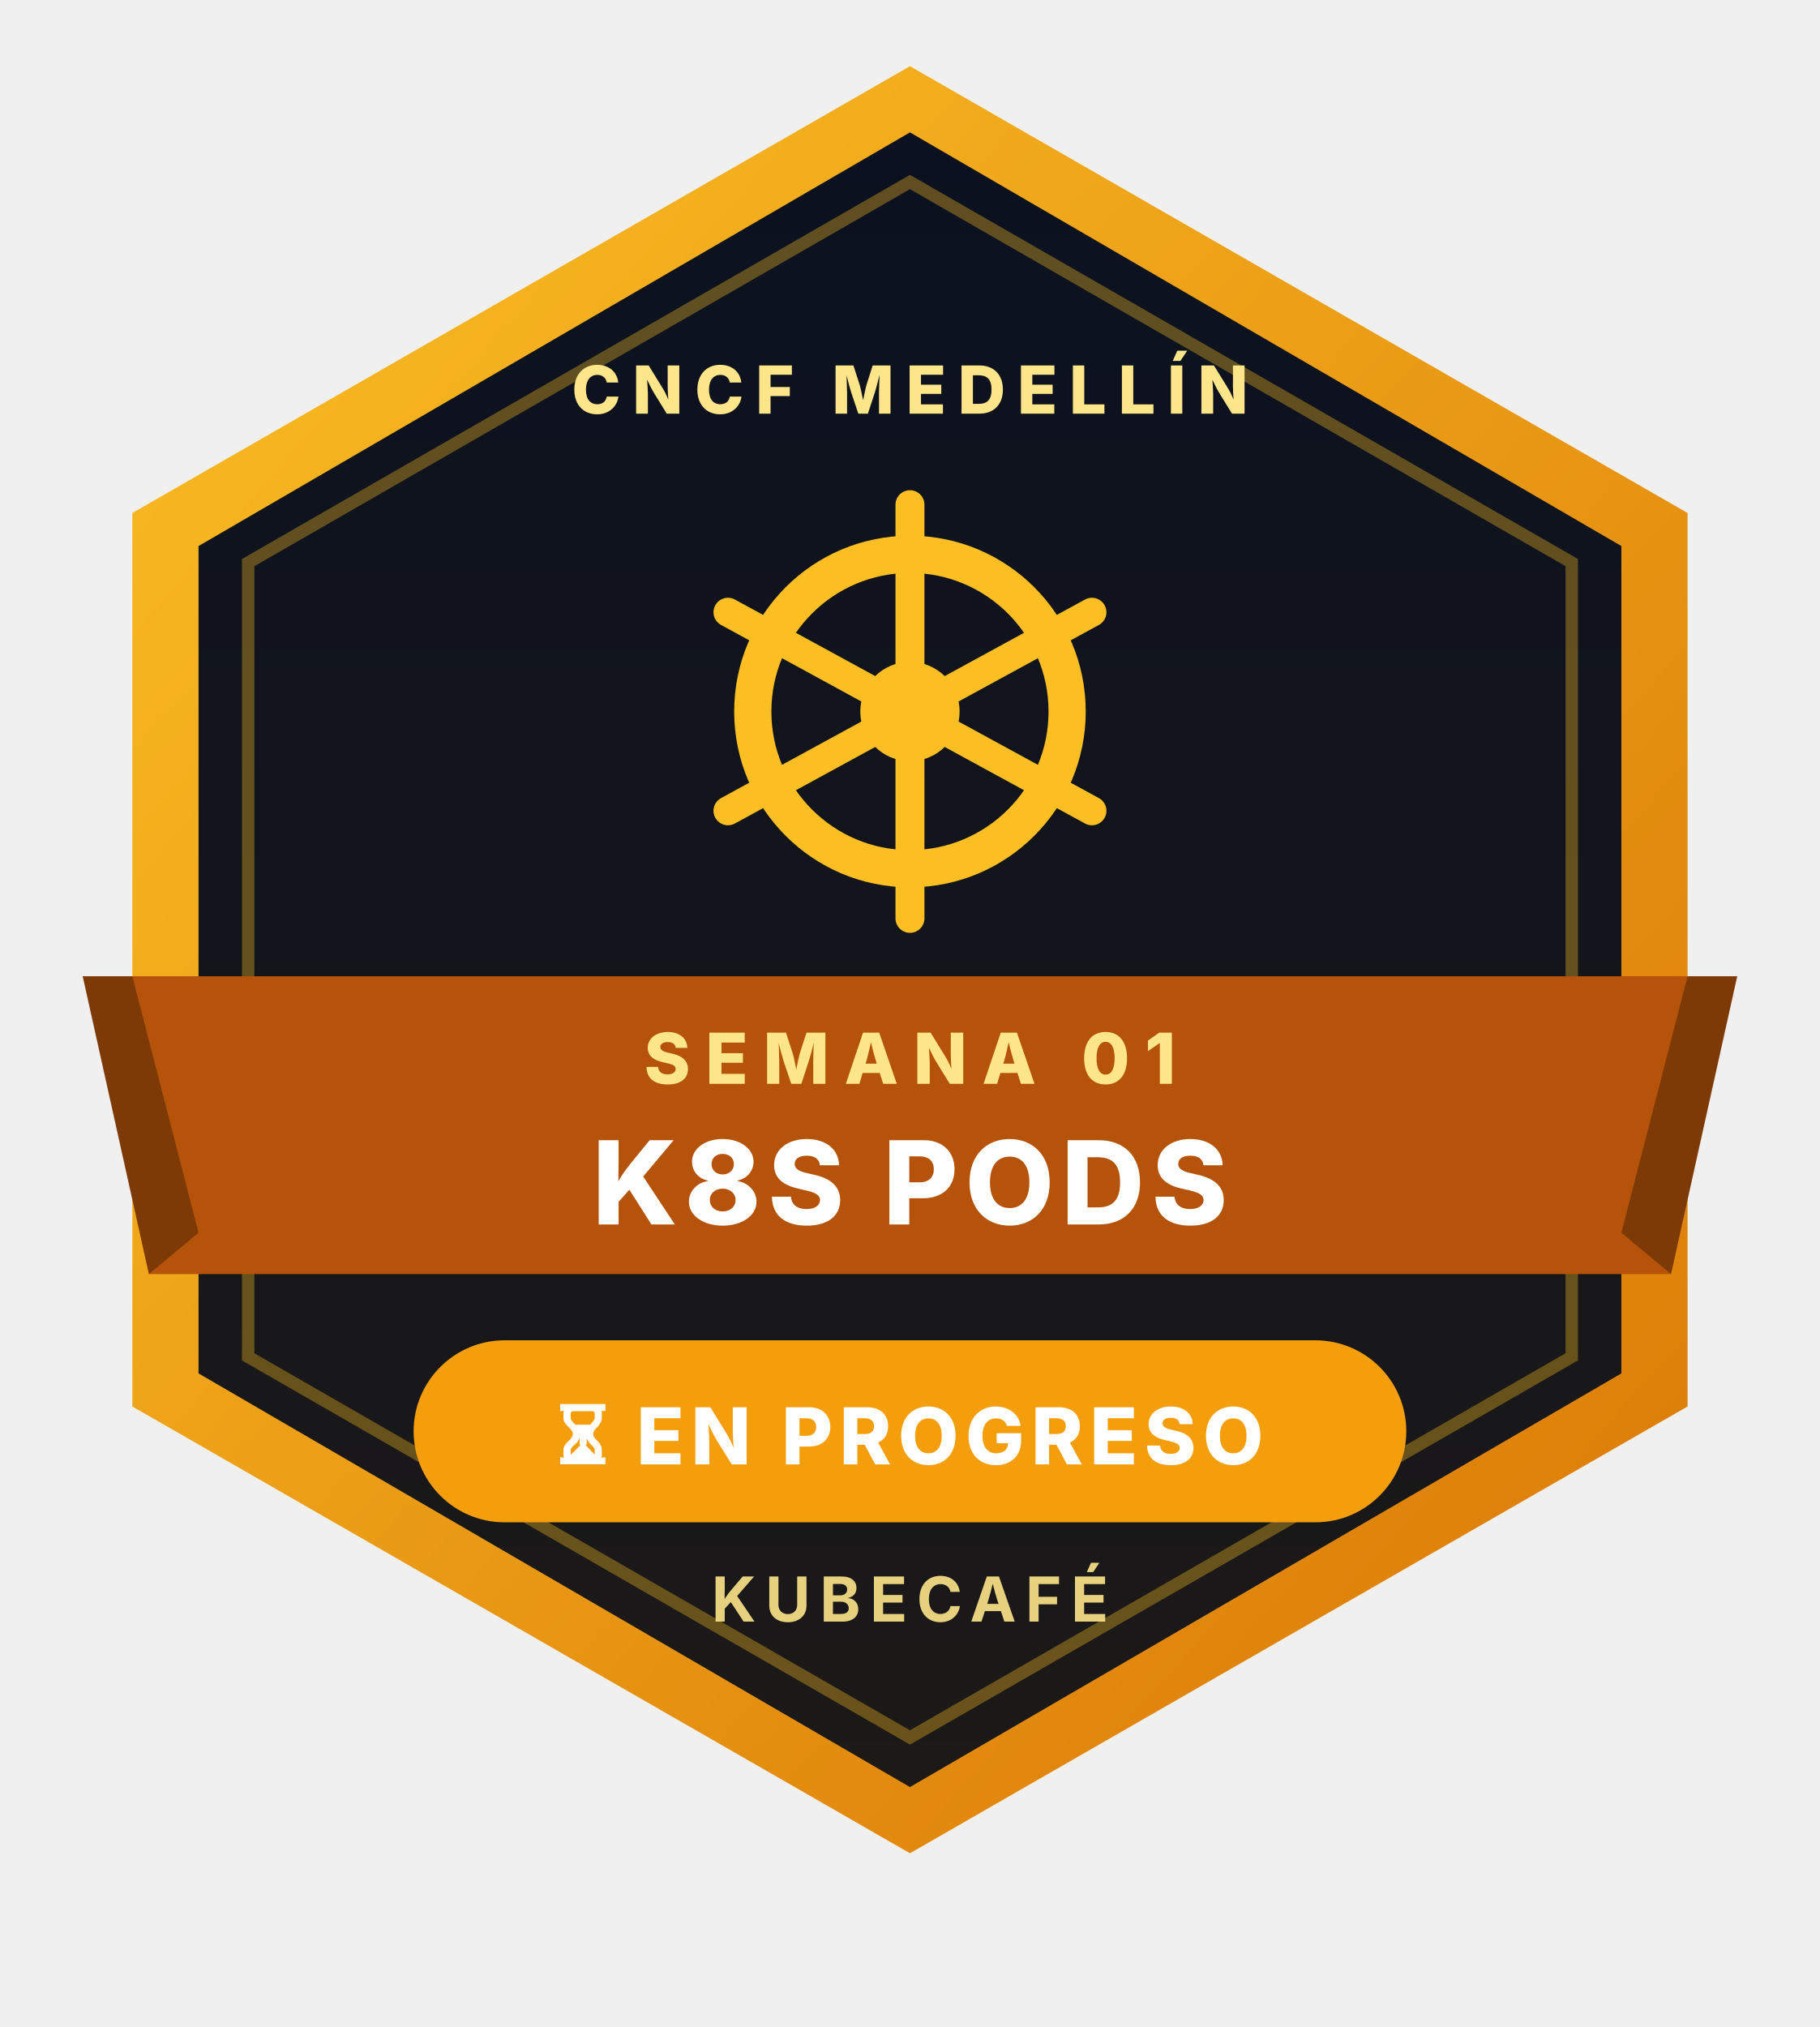
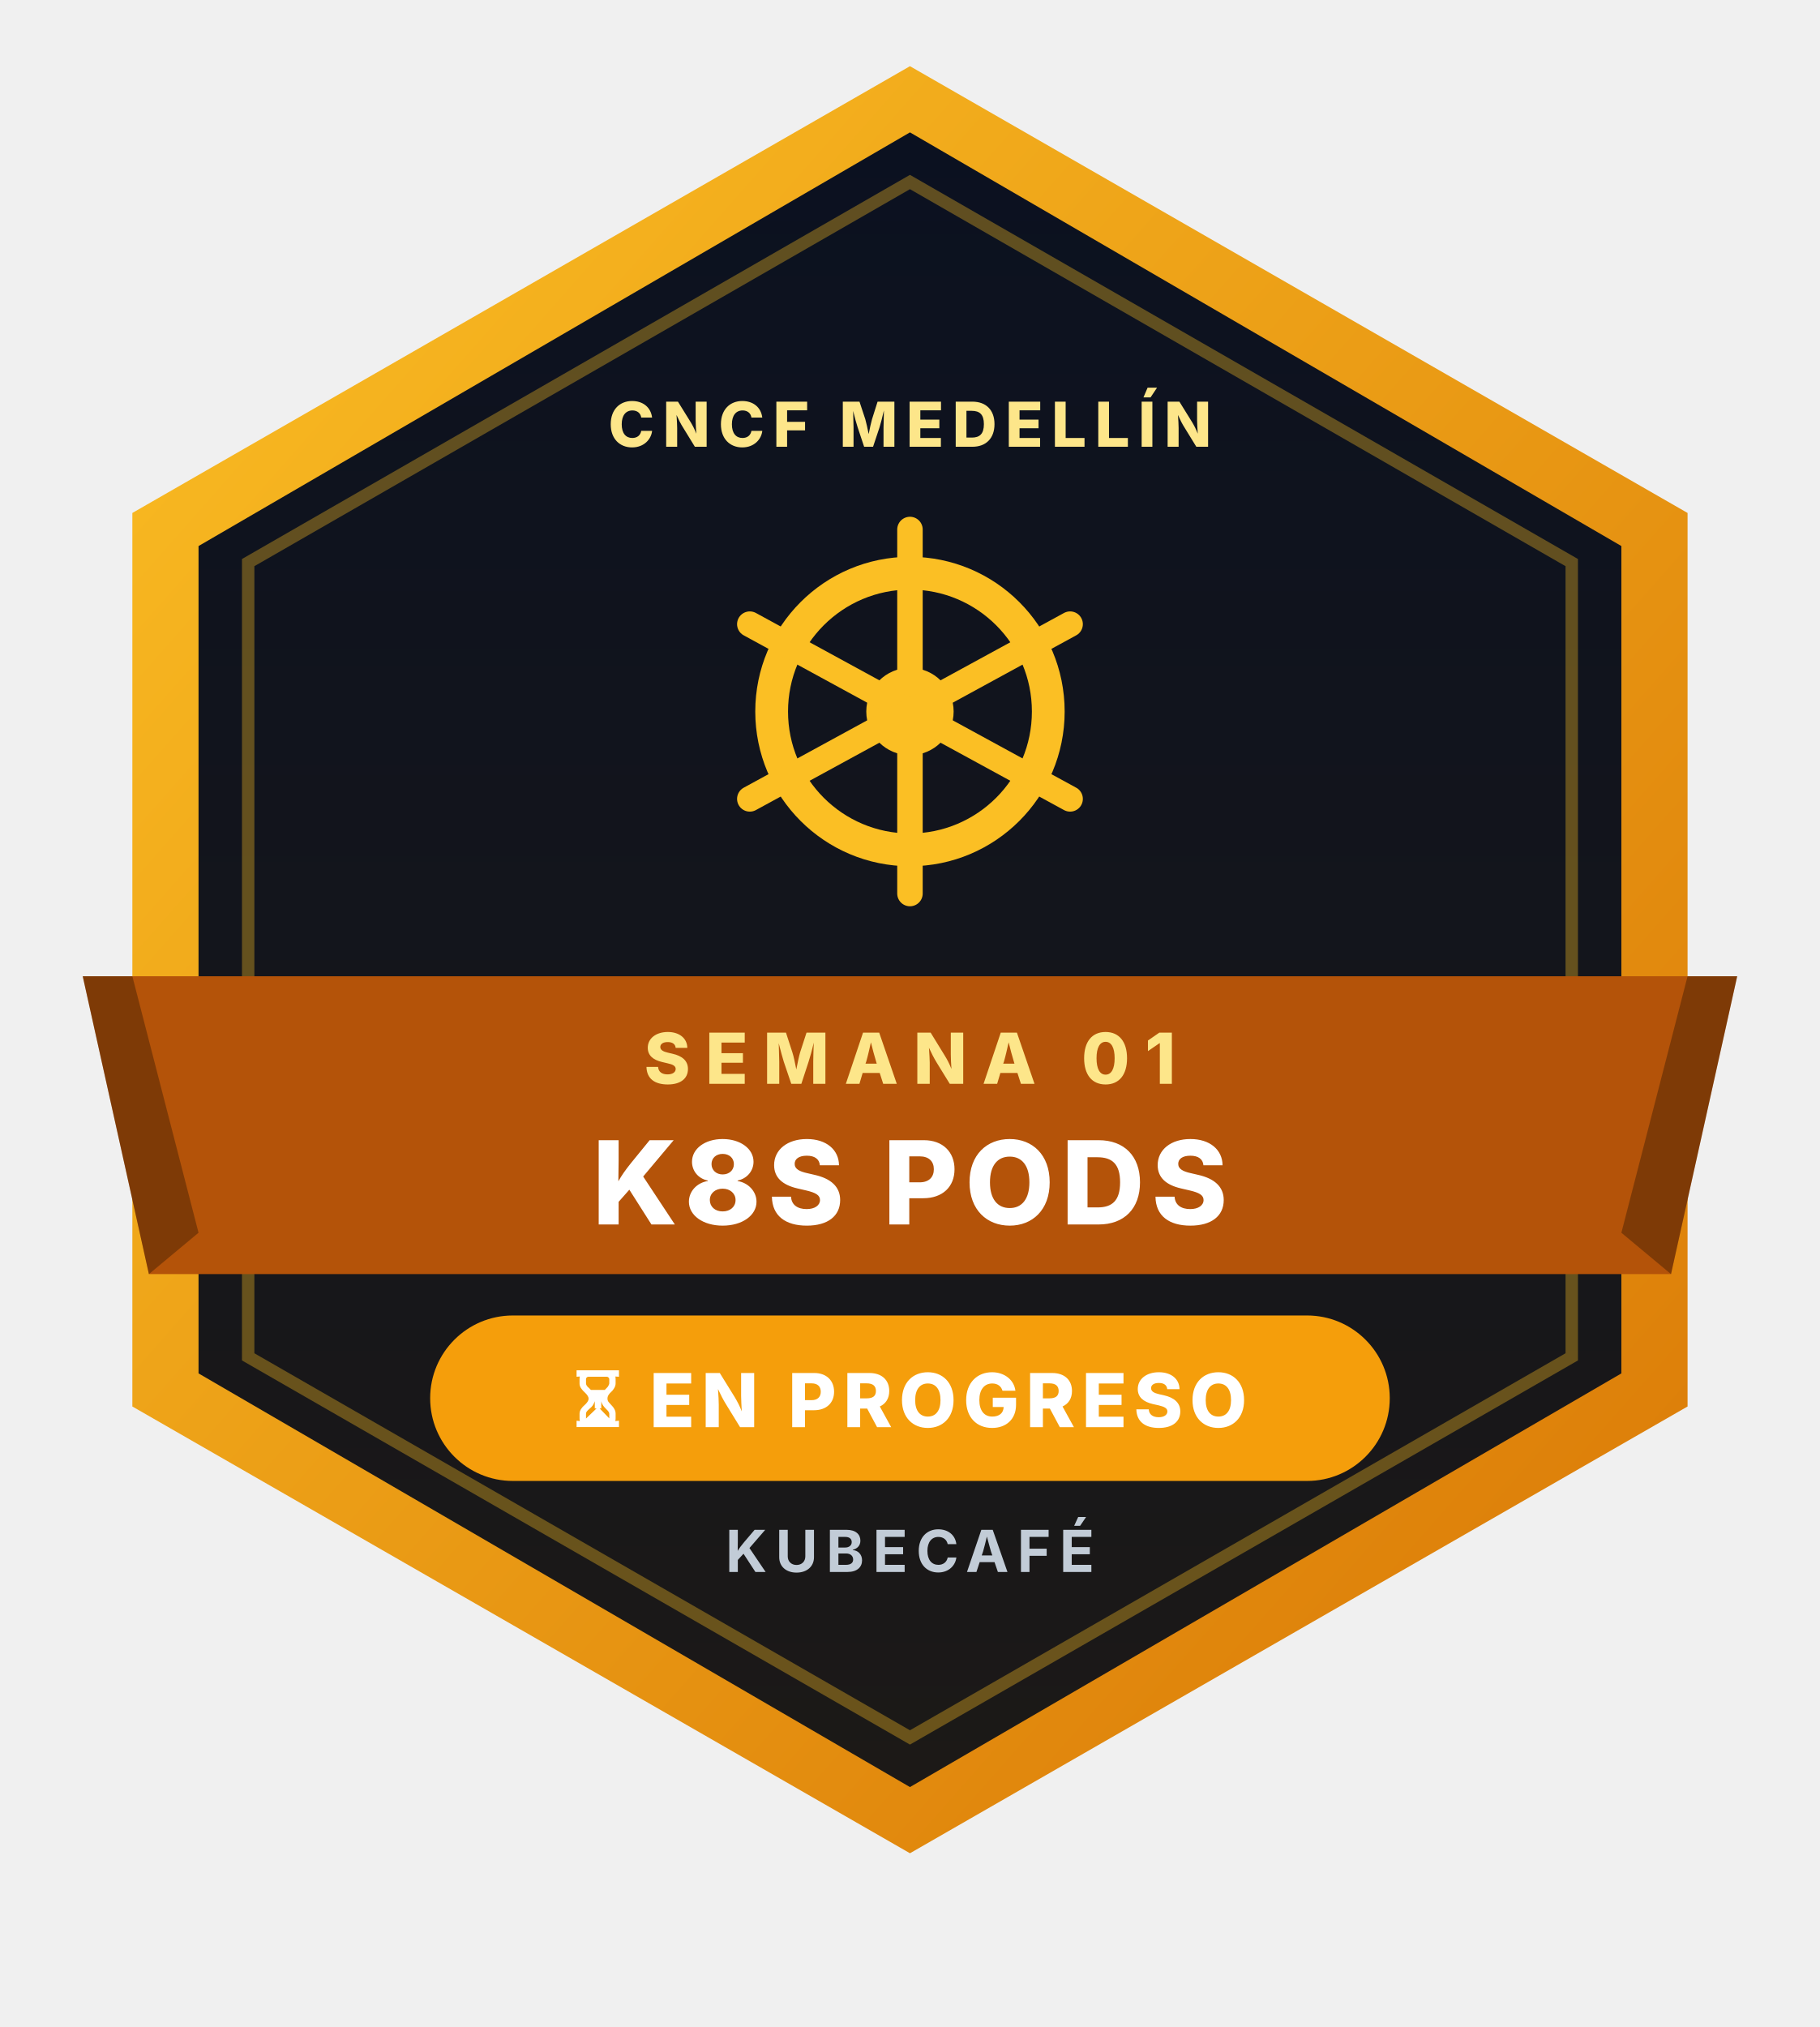
<svg xmlns="http://www.w3.org/2000/svg" viewBox="0 0 220 245" width="220" height="245">
  <defs>
    <linearGradient id="b_semana-01_progreso" x1="0%" y1="0%" x2="100%" y2="100%">
      <stop offset="0%" stop-color="#FBBF24" />
      <stop offset="100%" stop-color="#D97706" />
    </linearGradient>
    <linearGradient id="bg_semana-01_progreso" x1="0%" y1="0%" x2="0%" y2="100%">
      <stop offset="0%" stop-color="#0B1120" />
      <stop offset="100%" stop-color="#1C1917" />
    </linearGradient>
  </defs>
  <g opacity="1">
    <polygon points="110,8 204,62 204,170 110,224 16,170 16,62" fill="url(#b_semana-01_progreso)" />
    <polygon points="110,16 196,66 196,166 110,216 24,166 24,66" fill="url(#bg_semana-01_progreso)" />
    <polygon points="110,22 190,68 190,164 110,210 30,164 30,68" fill="none" stroke="#FBBF24" stroke-width="1.5" stroke-opacity="0.35" />
-     <text x="110" y="50" text-anchor="middle" font-family="system-ui,-apple-system,sans-serif" font-size="8" font-weight="800" fill="#FDE68A" letter-spacing="1.4">CNCF MEDELLÍN</text>
-     <g color="#FBBF24" transform="translate(0, 4)">
+     <text x="110" y="54" text-anchor="middle" font-family="system-ui,-apple-system,sans-serif" font-size="7.5" font-weight="800" fill="#FDE68A" letter-spacing="1.0">CNCF MEDELLÍN</text>
+     <g color="#FBBF24" transform="translate(110, 86) scale(0.88) translate(-110, -82)">
      <circle cx="110" cy="82" r="19" fill="none" stroke="currentColor" stroke-width="4.5" />
      <circle cx="110" cy="82" r="6" fill="currentColor" />
      <line x1="110" y1="57" x2="110" y2="107" stroke="currentColor" stroke-width="3.5" stroke-linecap="round" />
      <line x1="88" y1="70" x2="132" y2="94" stroke="currentColor" stroke-width="3.5" stroke-linecap="round" />
      <line x1="132" y1="70" x2="88" y2="94" stroke="currentColor" stroke-width="3.5" stroke-linecap="round" />
    </g>
    <polygon points="10,118 210,118 202,154 18,154" fill="#B45309" />
    <polygon points="10,118 18,154 24,149 16,118" fill="#000000" opacity="0.3" />
    <polygon points="210,118 202,154 196,149 204,118" fill="#000000" opacity="0.3" />
    <text x="110" y="131" text-anchor="middle" font-family="system-ui,-apple-system,sans-serif" font-size="8.5" font-weight="800" fill="#FDE68A" letter-spacing="1.8">SEMANA 01</text>
    <text x="110" y="148" text-anchor="middle" font-family="system-ui,-apple-system,sans-serif" font-size="14" font-weight="800" fill="#FFFFFF" letter-spacing="0.8">K8S PODS</text>
-     <rect x="50" y="162" width="120" height="22" rx="11" fill="#F59E0B" />
-     <text x="110" y="177" text-anchor="middle" font-family="system-ui,-apple-system,sans-serif" font-size="9.5" font-weight="800" fill="#FFFFFF" letter-spacing="0.8">⏳ EN PROGRESO</text>
-     <text x="110" y="196" text-anchor="middle" font-family="system-ui,-apple-system,sans-serif" font-size="7.5" font-weight="700" fill="#FDE68A" opacity="0.9" letter-spacing="1.1">KUBECAFÉ</text>
+     <rect x="52" y="159" width="116" height="20" rx="10" fill="#F59E0B" />
+     <text x="110" y="172.5" text-anchor="middle" font-family="system-ui,-apple-system,sans-serif" font-size="9" font-weight="800" fill="#FFFFFF" letter-spacing="0.8">⏳ EN PROGRESO</text>
+     <text x="110" y="190" text-anchor="middle" font-family="system-ui,-apple-system,sans-serif" font-size="7" font-weight="700" fill="#CBD5E1" opacity="0.95" letter-spacing="1.0">KUBECAFÉ</text>
  </g>
</svg>
